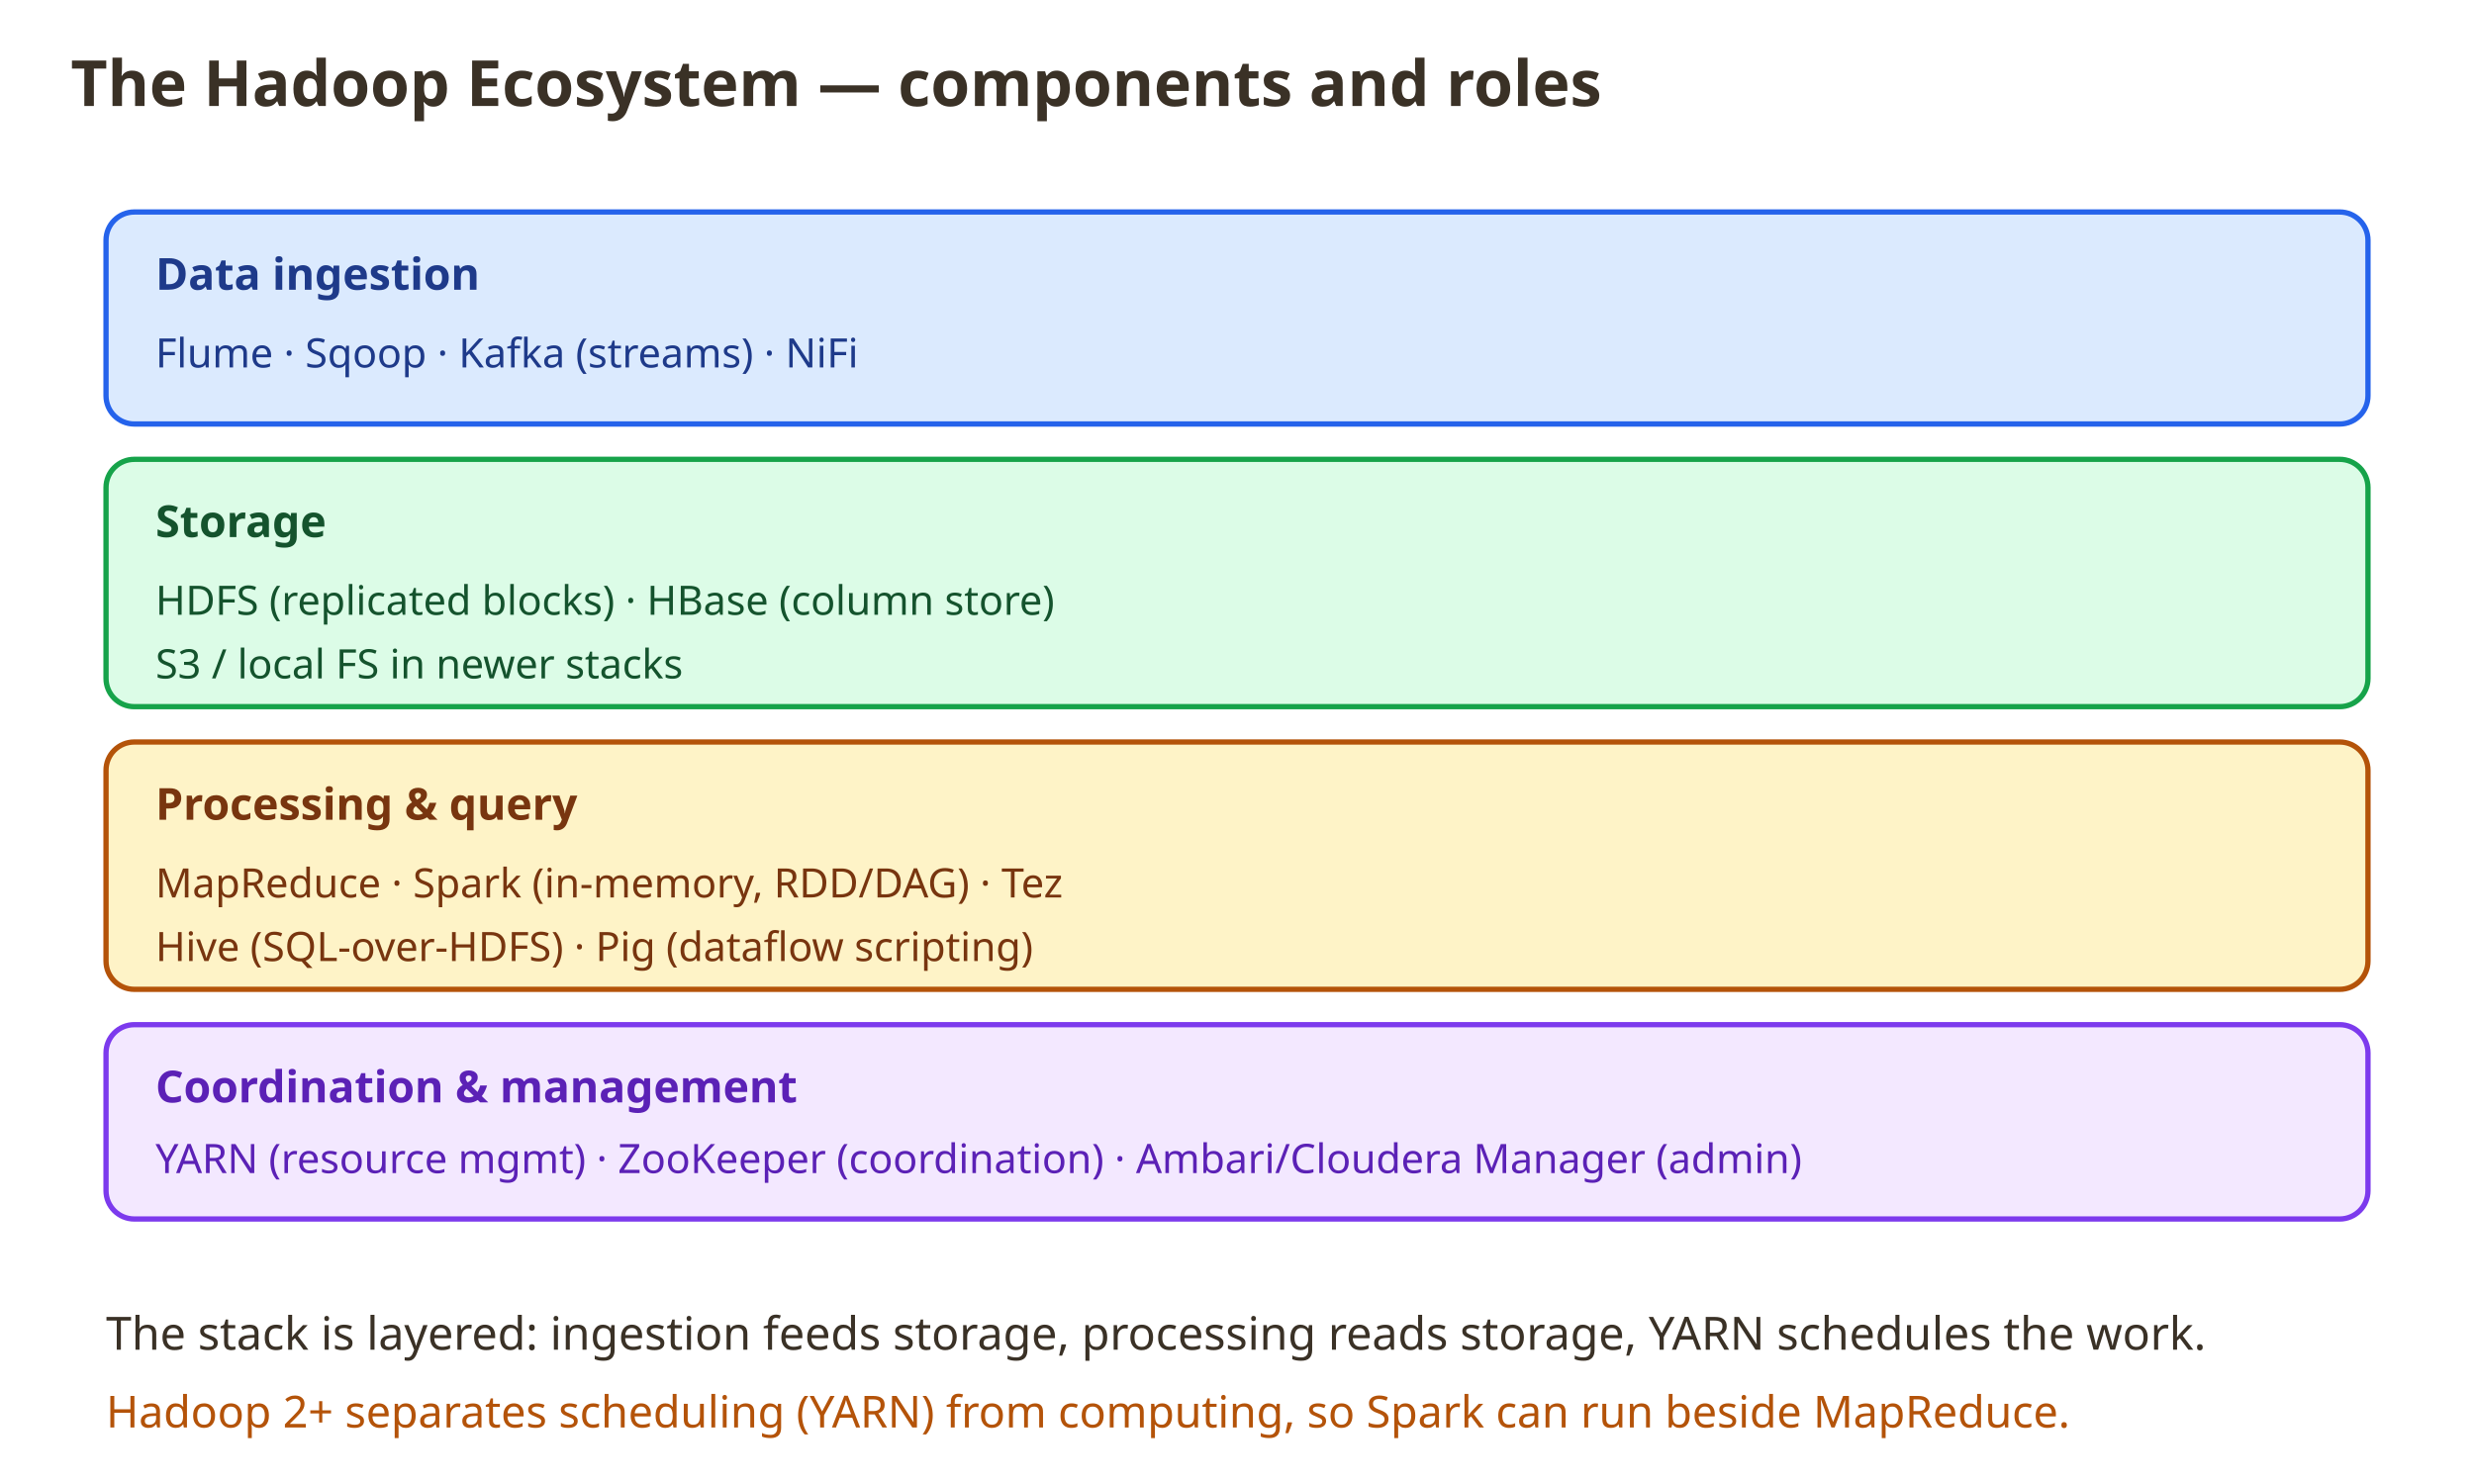
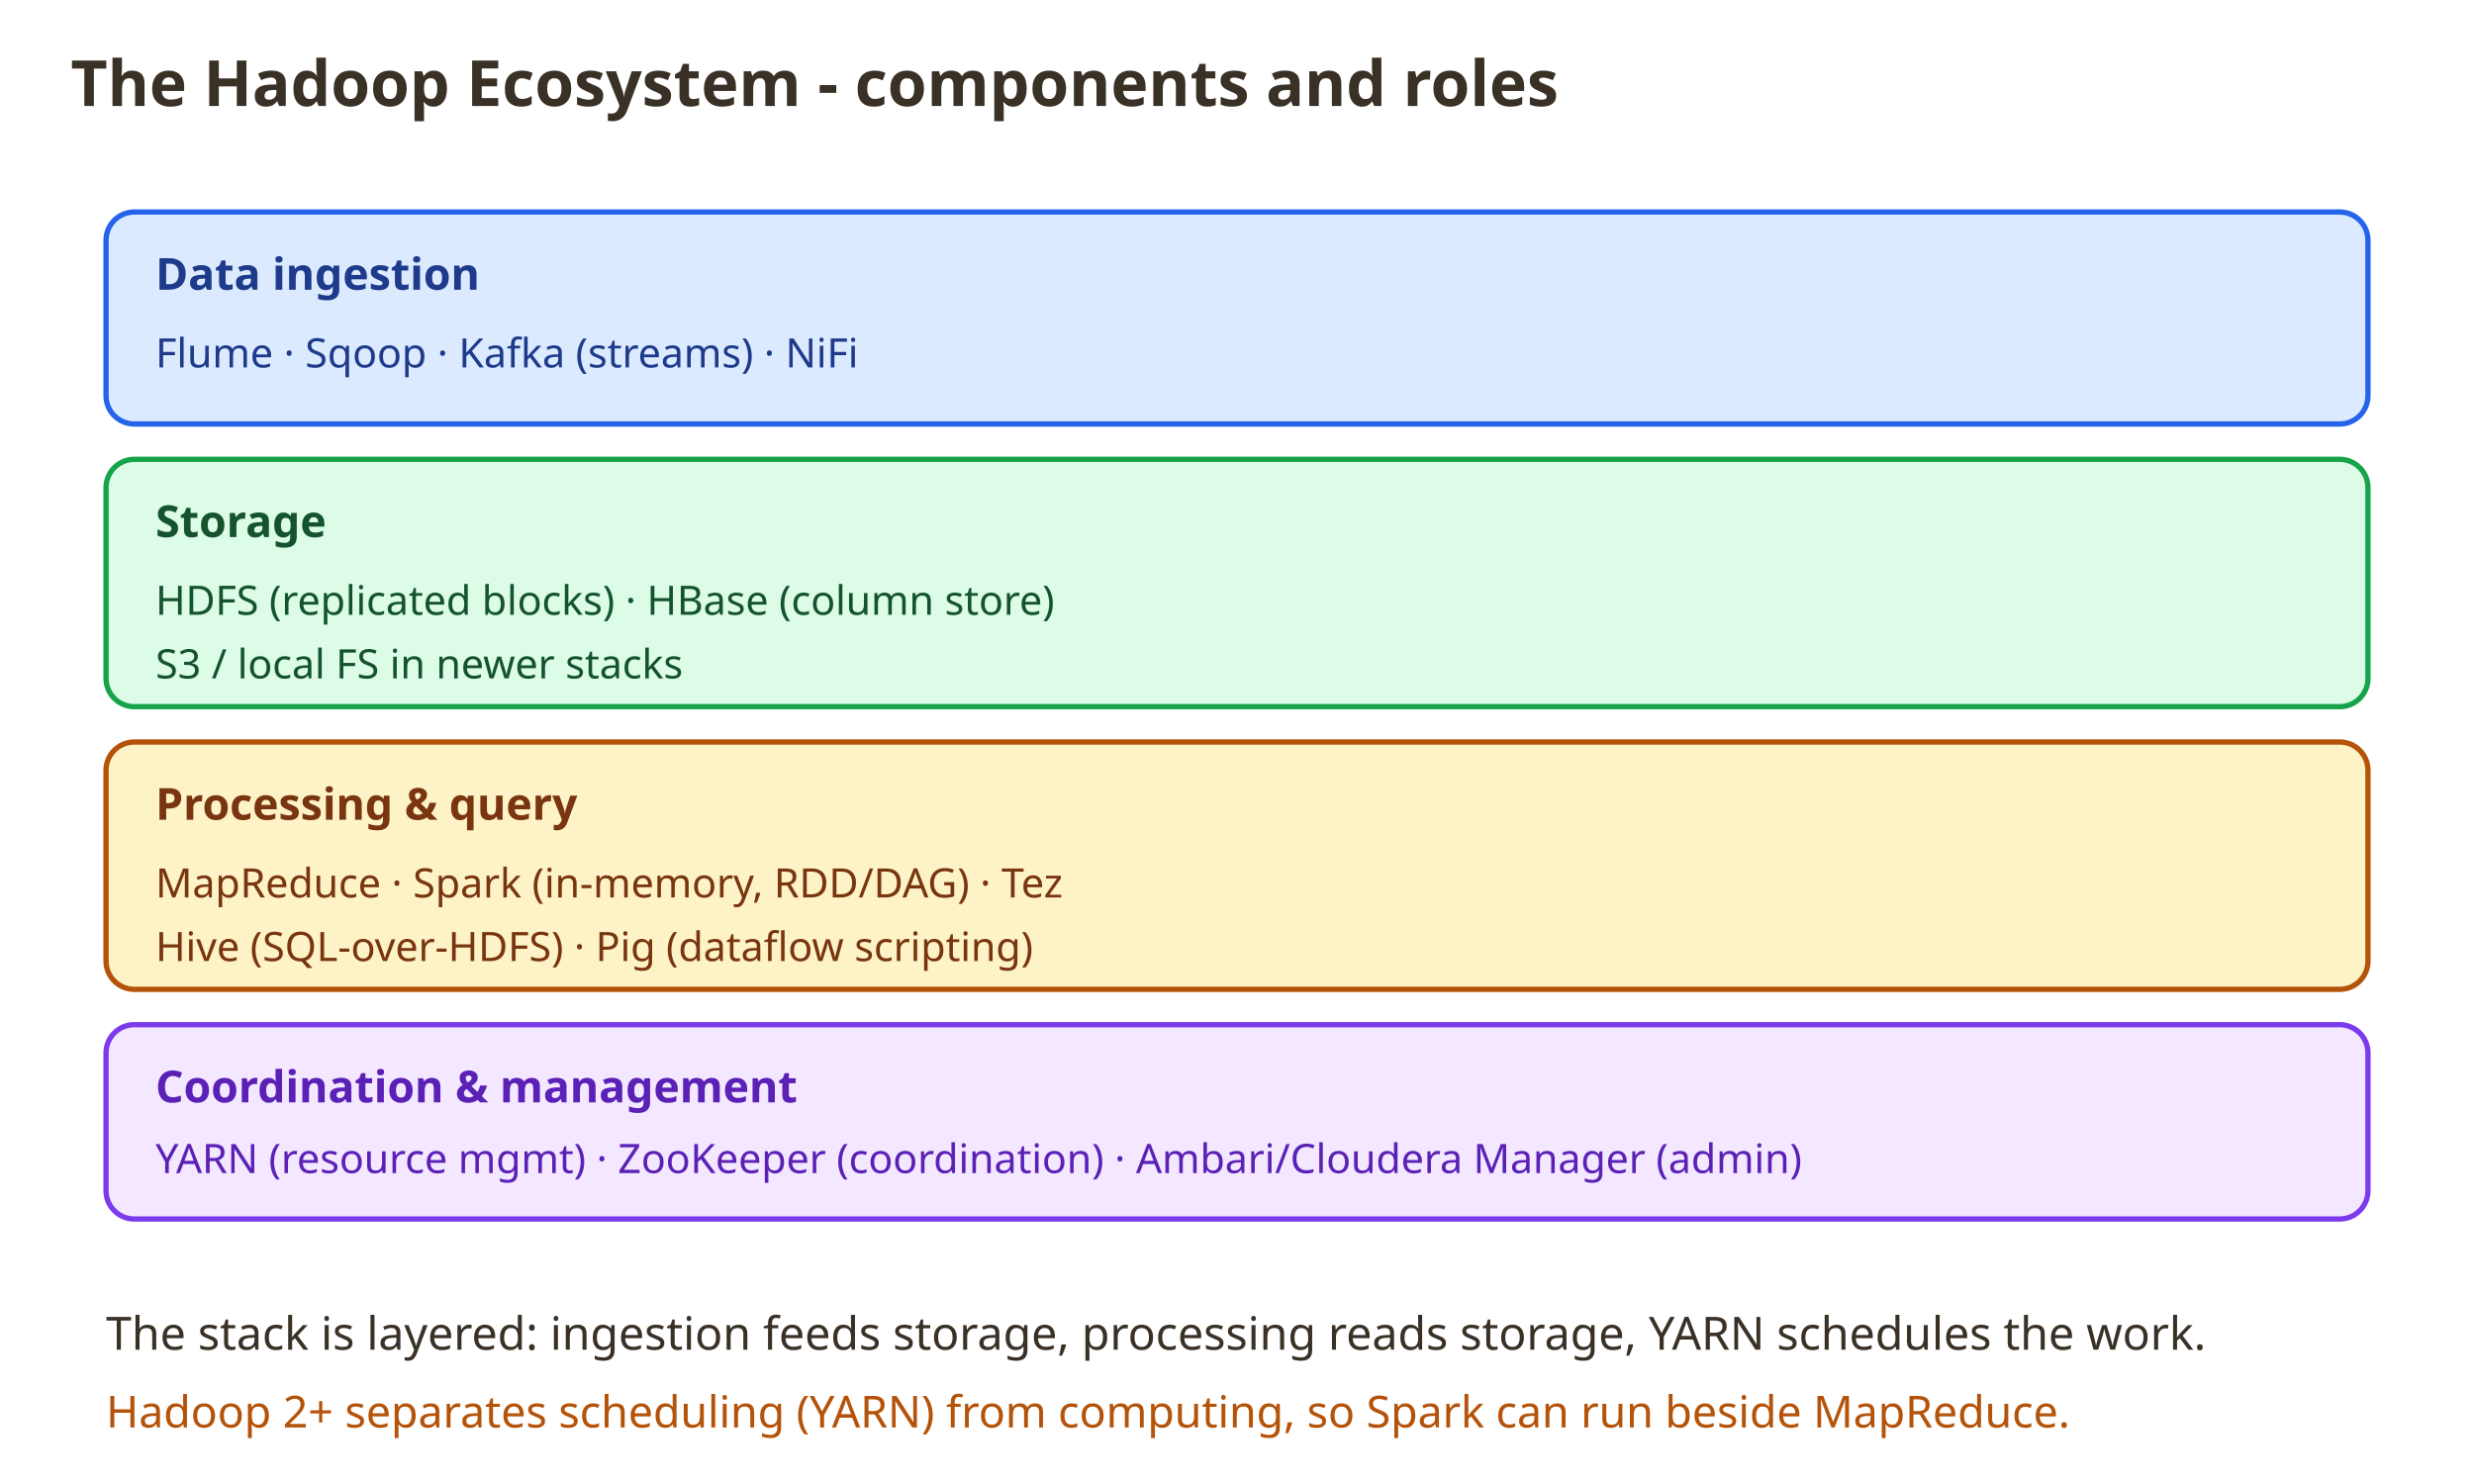
<svg xmlns="http://www.w3.org/2000/svg" viewBox="0 0 700 420" font-family="'Segoe UI', system-ui, sans-serif">
-   <text x="20" y="30" font-size="18" fill="#3a3126" font-weight="700">The Hadoop Ecosystem — components and roles</text>
+   <text x="20" y="30" font-size="18" fill="#3a3126" font-weight="700">The Hadoop Ecosystem - components and roles</text>
  <rect x="30" y="60" width="640" height="60" rx="8" fill="#dbeafe" stroke="#2563eb" stroke-width="1.5" />
  <text x="44" y="82" font-size="12.5" fill="#1e3a8a" font-weight="700">Data ingestion</text>
  <text x="44" y="104" font-size="11.5" fill="#1e3a8a">Flume · Sqoop · Kafka (streams) · NiFi</text>
  <rect x="30" y="130" width="640" height="70" rx="8" fill="#dcfce7" stroke="#16a34a" stroke-width="1.5" />
  <text x="44" y="152" font-size="12.5" fill="#14532d" font-weight="700">Storage</text>
  <text x="44" y="174" font-size="11.5" fill="#14532d">HDFS (replicated blocks) · HBase (column store)</text>
  <text x="44" y="192" font-size="11.5" fill="#14532d">S3 / local FS in newer stacks</text>
  <rect x="30" y="210" width="640" height="70" rx="8" fill="#fef3c7" stroke="#b45309" stroke-width="1.5" />
  <text x="44" y="232" font-size="12.5" fill="#78350f" font-weight="700">Processing &amp; query</text>
  <text x="44" y="254" font-size="11.5" fill="#78350f">MapReduce · Spark (in-memory, RDD/DAG) · Tez</text>
  <text x="44" y="272" font-size="11.5" fill="#78350f">Hive (SQL-over-HDFS) · Pig (dataflow scripting)</text>
  <rect x="30" y="290" width="640" height="55" rx="8" fill="#f3e8ff" stroke="#7c3aed" stroke-width="1.5" />
  <text x="44" y="312" font-size="12.5" fill="#5b21b6" font-weight="700">Coordination &amp; management</text>
  <text x="44" y="332" font-size="11.5" fill="#5b21b6">YARN (resource mgmt) · ZooKeeper (coordination) · Ambari/Cloudera Manager (admin)</text>
  <text x="30" y="382" font-size="13" fill="#3a3126">The stack is layered: ingestion feeds storage, processing reads storage, YARN schedules the work.</text>
  <text x="30" y="404" font-size="12.5" fill="#b45309">Hadoop 2+ separates scheduling (YARN) from computing, so Spark can run beside MapReduce.</text>
</svg>
